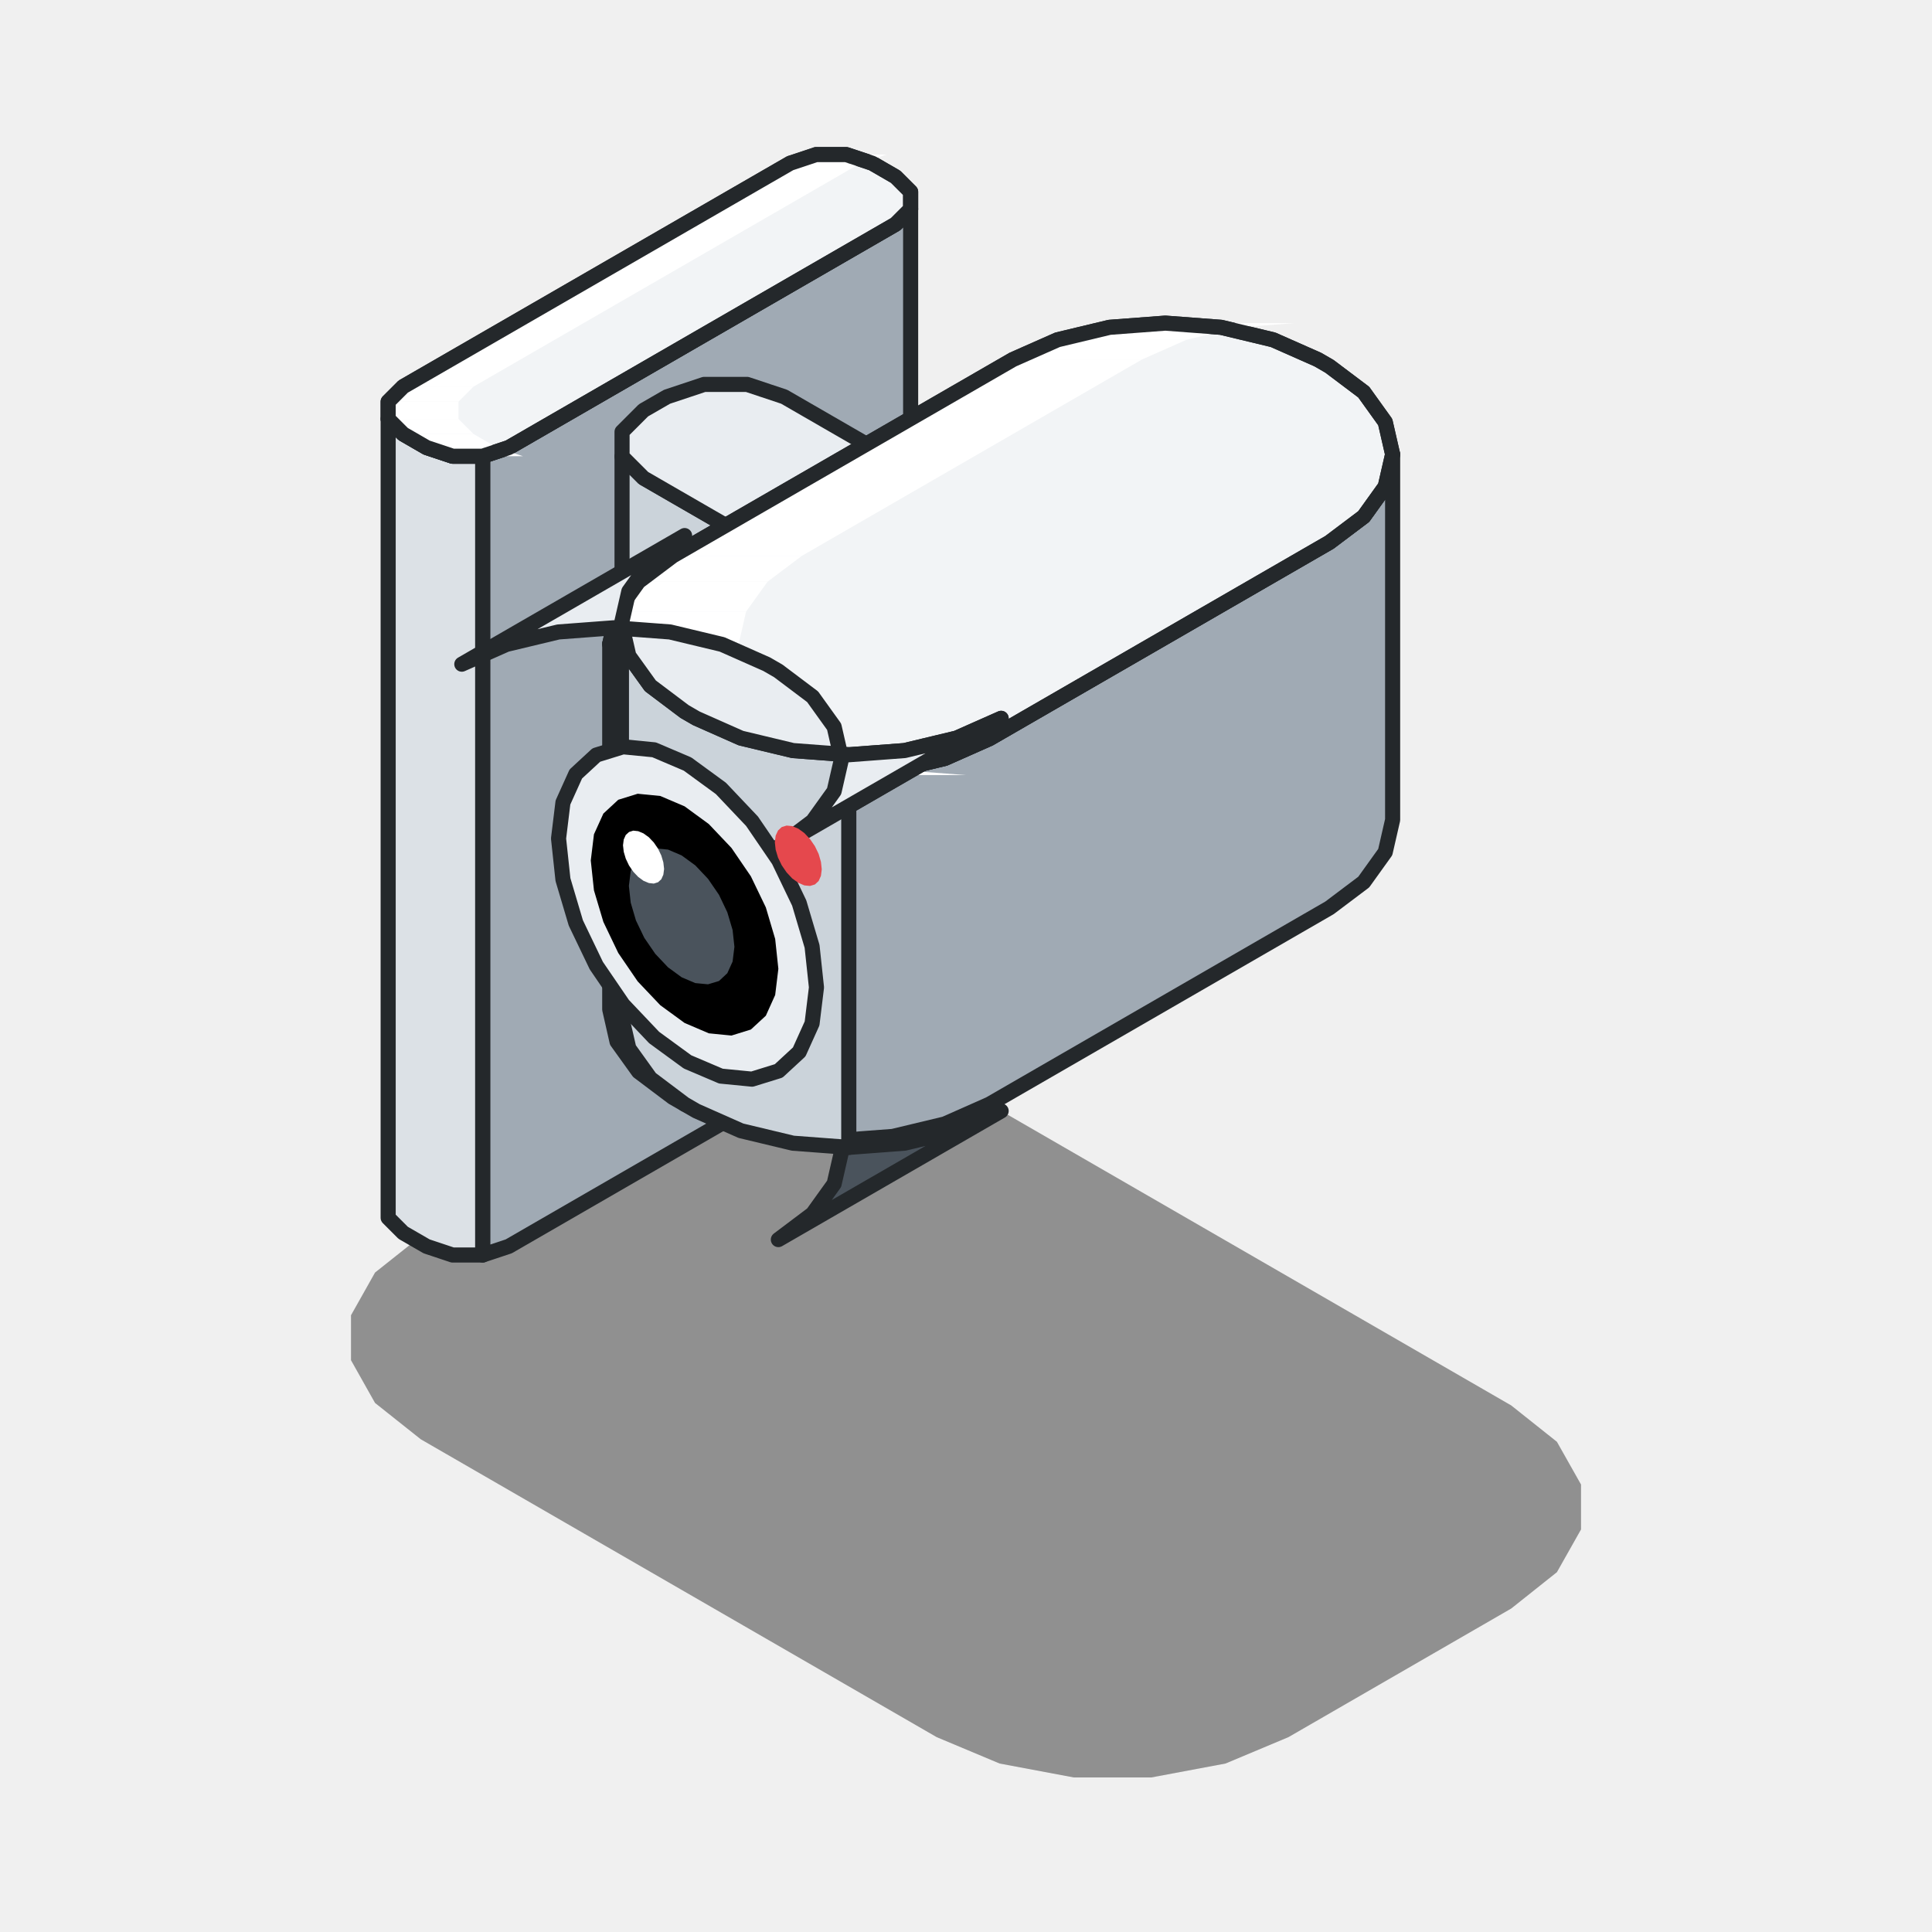
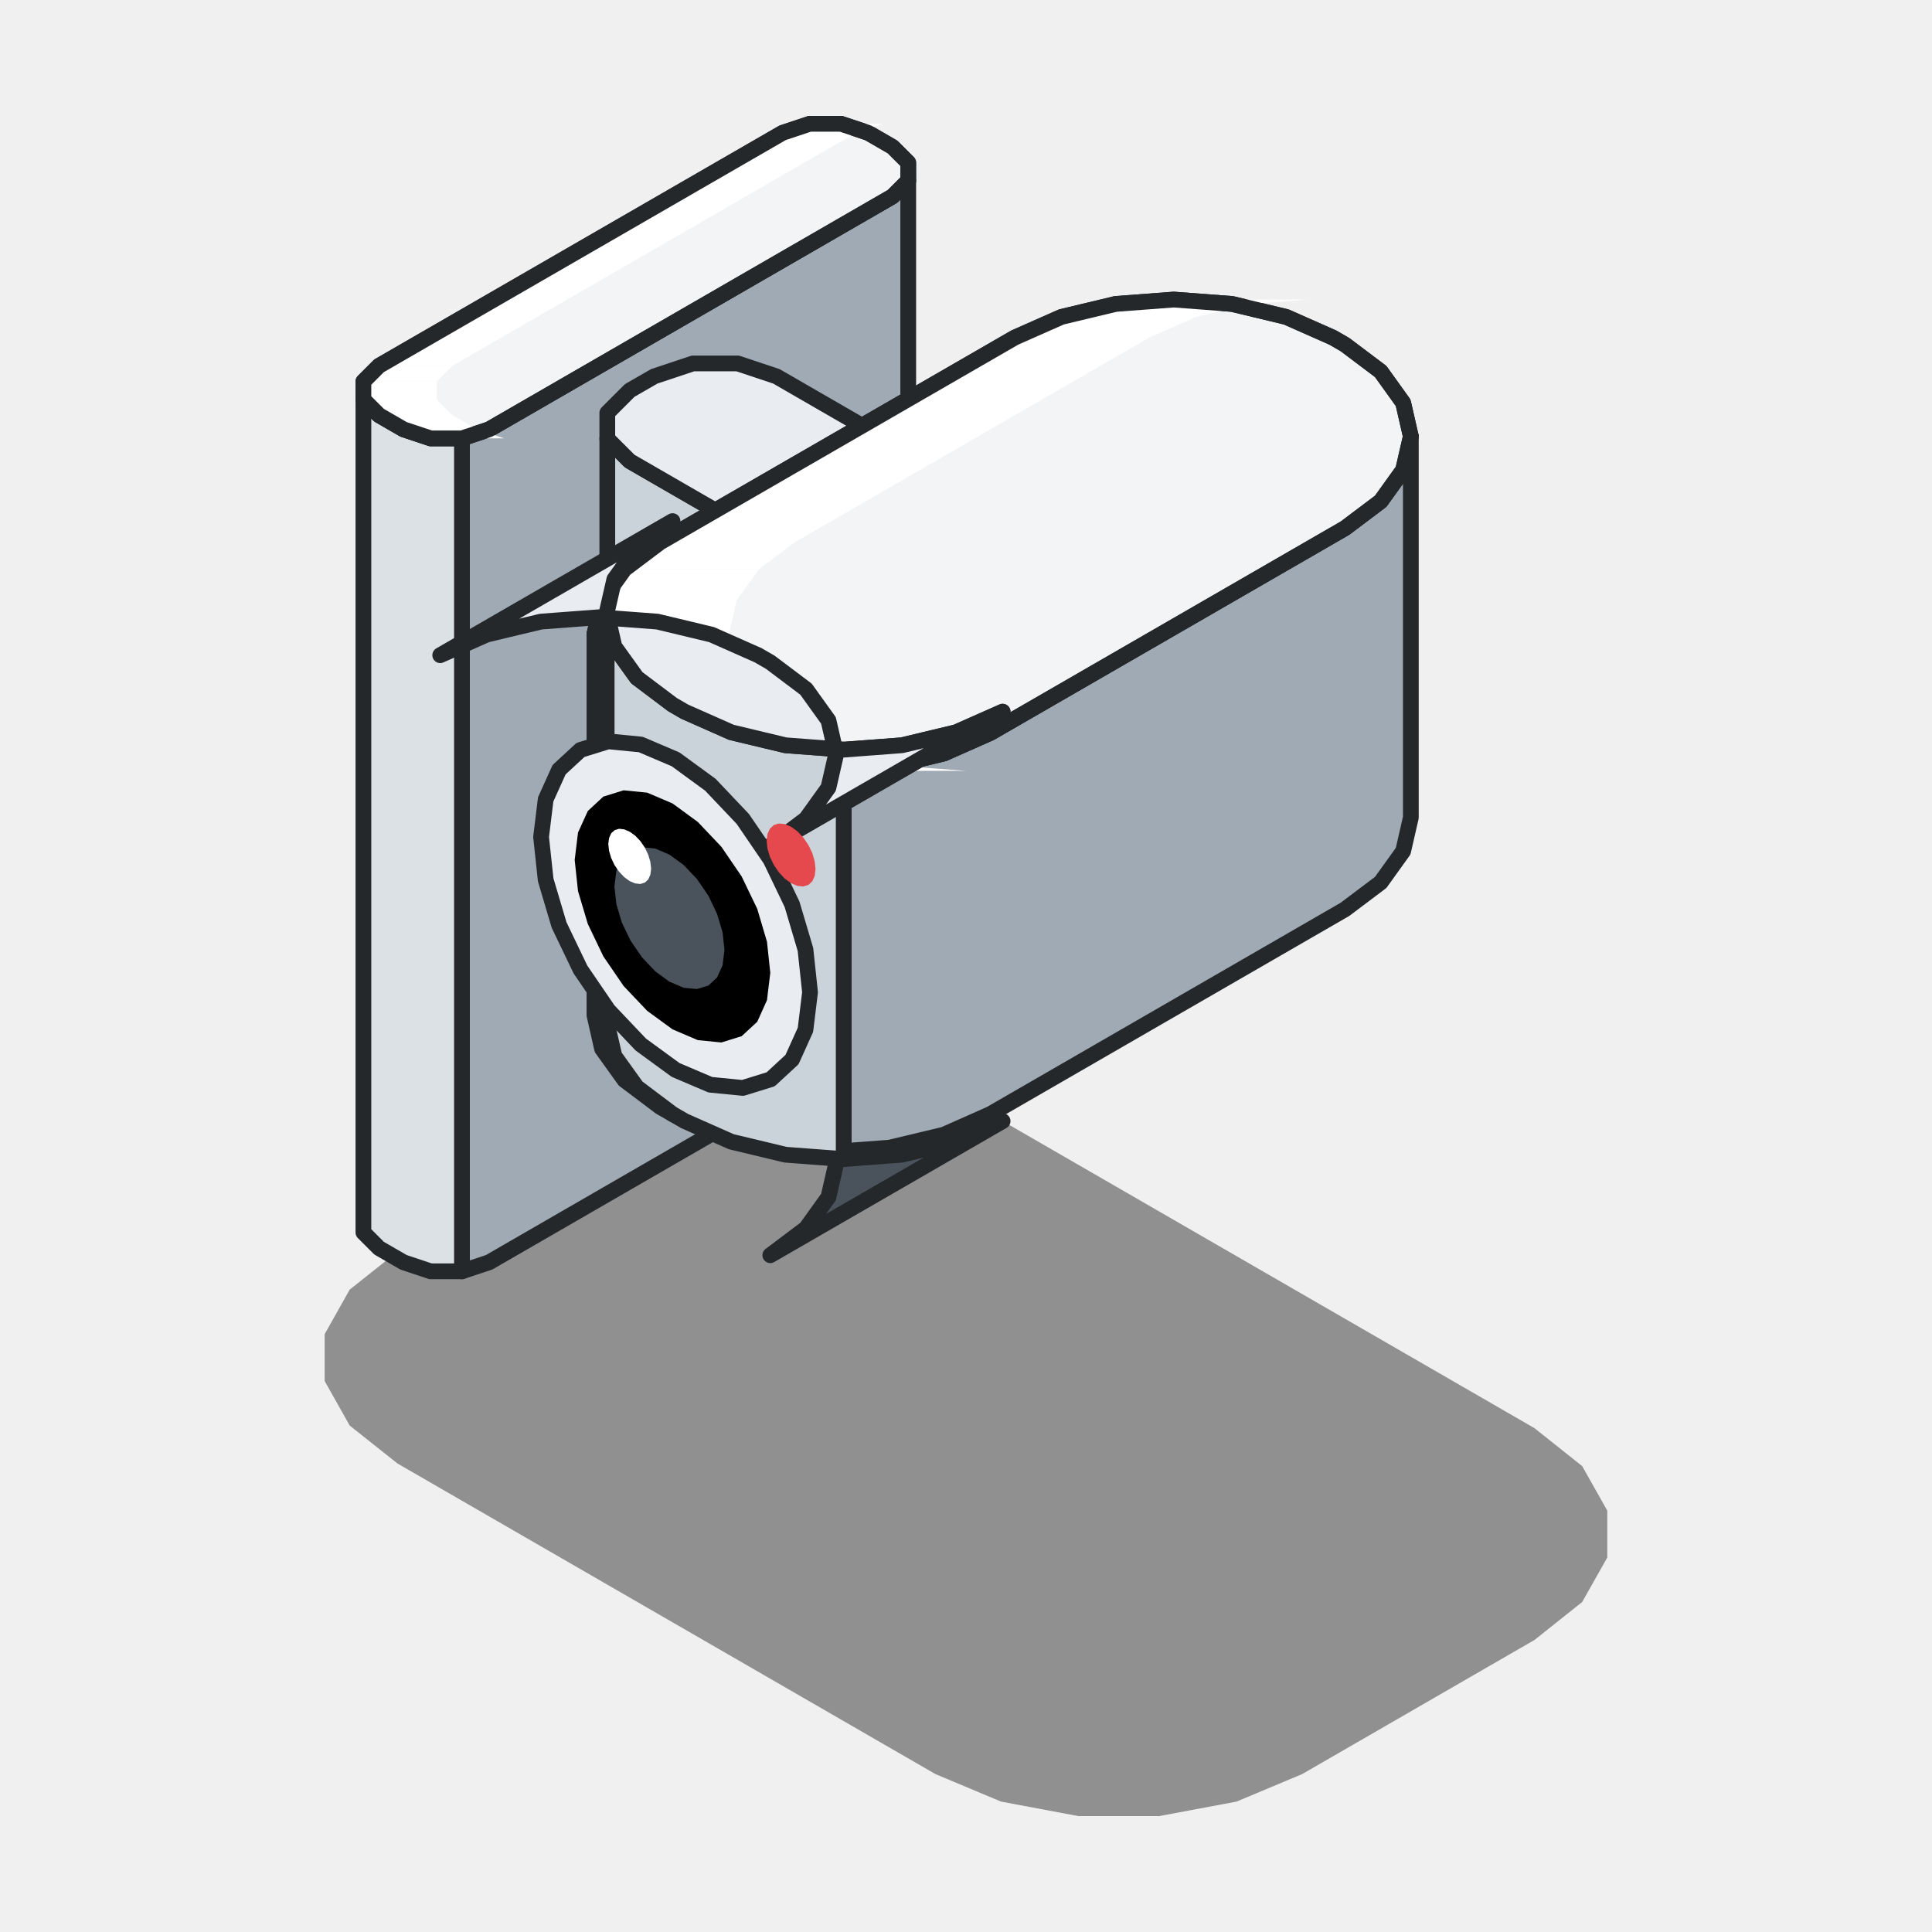
- <svg xmlns="http://www.w3.org/2000/svg" viewBox="0 0 512 512" width="512" height="512">
+ <svg xmlns="http://www.w3.org/2000/svg" viewBox="10.51 9.50 491.00 491.00" width="491.00" height="491.00">
  <g transform="translate(262.21,344.65) scale(1.794)">
    <polygon points="44.17,64.50 34.87,68.40 23.93,70.45 12.44,70.45 1.51,68.40 -7.79,64.50 -84.00,20.50 -90.76,15.13 -94.31,8.82 -94.31,2.18 -90.76,-4.13 -84.00,-9.50 -51.10,-28.50 -41.80,-32.40 -30.86,-34.45 -19.37,-34.45 -8.43,-32.40 0.87,-28.50 77.08,15.50 83.83,20.87 87.39,27.18 87.39,33.82 83.83,40.13 77.08,45.50" fill="#000000" opacity="0.4" />
    <polygon points="-11.64,-161.22 -13.86,-159.00 -71.01,-126.00 -74.86,-124.72 -74.86,-6.72 -71.01,-8.00 -13.86,-41.00 -11.64,-43.22" fill="#A0AAB4" stroke="#24282B" stroke-width="2.230" stroke-linejoin="round" stroke-miterlimit="10" />
    <polygon points="-74.86,-124.72 -79.30,-124.72 -83.14,-126.00 -86.60,-128.00 -88.82,-130.22 -88.82,-12.22 -86.60,-10.00 -83.14,-8.00 -79.30,-6.72 -74.86,-6.72" fill="#DCE1E6" stroke="#24282B" stroke-width="2.230" stroke-linejoin="round" stroke-miterlimit="10" />
    <polygon points="-71.01,-126.00 -74.86,-124.72 -79.30,-124.72 -83.14,-126.00 -86.60,-128.00 -88.82,-130.22 -88.82,-132.78 -86.60,-135.00 -29.44,-168.00 -25.60,-169.28 -21.16,-169.28 -17.32,-168.00 -13.86,-166.00 -11.64,-163.78 -11.64,-161.22 -13.86,-159.00" fill="#F2F4F6" stroke="#24282B" stroke-width="2.230" stroke-linejoin="round" stroke-miterlimit="10" />
    <polygon points="-79.30,-124.72 -83.14,-126.00 -72.75,-126.00 -68.90,-124.72" fill="#FFFFFF" />
    <polygon points="-83.14,-126.00 -86.60,-128.00 -76.21,-128.00 -72.75,-126.00" fill="#FFFFFF" />
    <polygon points="-86.60,-128.00 -88.82,-130.22 -78.43,-130.22 -76.21,-128.00" fill="#FFFFFF" />
    <polygon points="-88.82,-130.22 -88.82,-132.78 -78.43,-132.78 -78.43,-130.22" fill="#FFFFFF" />
    <polygon points="-88.82,-132.78 -86.60,-135.00 -76.21,-135.00 -78.43,-132.78" fill="#FFFFFF" />
    <polygon points="-86.60,-135.00 -29.44,-168.00 -19.05,-168.00 -76.21,-135.00" fill="#FFFFFF" />
    <polygon points="-29.44,-168.00 -25.60,-169.28 -15.21,-169.28 -19.05,-168.00" fill="#FFFFFF" />
    <polygon points="-71.01,-126.00 -74.86,-124.72 -79.30,-124.72 -83.14,-126.00 -86.60,-128.00 -88.82,-130.22 -88.82,-132.78 -86.60,-135.00 -29.44,-168.00 -25.60,-169.28 -21.16,-169.28 -17.32,-168.00 -13.86,-166.00 -11.64,-163.78 -11.64,-161.22 -13.86,-159.00" fill="none" stroke="#24282B" stroke-width="2.230" stroke-linejoin="round" stroke-miterlimit="10" />
    <polygon points="-4.62,-113.67 -7.79,-110.50 -11.26,-108.50 -16.75,-106.67 -16.75,-84.67 -11.26,-86.50 -7.79,-88.50 -4.62,-91.67" fill="#4A535C" stroke="#24282B" stroke-width="2.230" stroke-linejoin="round" stroke-miterlimit="10" />
    <polygon points="-16.75,-106.67 -23.09,-106.67 -28.58,-108.50 -51.10,-121.50 -54.27,-124.67 -54.27,-102.67 -51.10,-99.50 -28.58,-86.50 -23.09,-84.67 -16.75,-84.67" fill="#CBD3DA" stroke="#24282B" stroke-width="2.230" stroke-linejoin="round" stroke-miterlimit="10" />
    <polygon points="-11.26,-108.50 -16.75,-106.67 -23.09,-106.67 -28.58,-108.50 -51.10,-121.50 -54.27,-124.67 -54.27,-128.33 -51.10,-131.50 -47.63,-133.50 -42.14,-135.33 -35.80,-135.33 -30.31,-133.50 -7.79,-120.50 -4.62,-117.33 -4.62,-113.67 -7.79,-110.50" fill="#E9EDF1" stroke="#24282B" stroke-width="2.230" stroke-linejoin="round" stroke-miterlimit="10" />
    <polygon points="59.56,-125.00 58.47,-120.24 55.29,-115.81 50.23,-112.00 0.00,-83.00 -6.59,-80.08 -14.27,-78.24 -22.52,-77.62 -22.52,-23.62 -14.27,-24.24 -6.59,-26.08 0.00,-29.00 50.23,-58.00 55.29,-61.81 58.47,-66.24 59.56,-71.00" fill="#A0AAB4" stroke="#24282B" stroke-width="2.230" stroke-linejoin="round" stroke-miterlimit="10" />
    <polygon points="-22.52,-77.62 -30.76,-78.24 -38.44,-80.08 -45.03,-83.00 -46.77,-84.00 -51.83,-87.81 -55.01,-92.24 -56.09,-97.00 -56.09,-43.00 -55.01,-38.24 -51.83,-33.81 -46.77,-30.00 -45.03,-29.00 -38.44,-26.08 -30.76,-24.24 -22.52,-23.62" fill="#DCE1E6" stroke="#24282B" stroke-width="2.230" stroke-linejoin="round" stroke-miterlimit="10" />
    <polygon points="0.00,-83.00 -6.59,-80.08 -14.27,-78.24 -22.52,-77.62 -30.76,-78.24 -38.44,-80.08 -45.03,-83.00 -46.77,-84.00 -51.83,-87.81 -55.01,-92.24 -56.09,-97.00 -55.01,-101.76 -51.83,-106.19 -46.77,-110.00 3.46,-139.00 10.06,-141.92 17.74,-143.76 25.98,-144.38 34.22,-143.76 41.90,-141.92 48.50,-139.00 50.23,-138.00 55.29,-134.19 58.47,-129.76 59.56,-125.00 58.47,-120.24 55.29,-115.81 50.23,-112.00" fill="#F2F4F6" stroke="#24282B" stroke-width="2.230" stroke-linejoin="round" stroke-miterlimit="10" />
    <polygon points="-22.52,-77.62 -30.76,-78.24 -11.71,-78.24 -3.46,-77.62" fill="#FFFFFF" />
    <polygon points="-30.76,-78.24 -38.44,-80.08 -19.39,-80.08 -11.71,-78.24" fill="#FFFFFF" />
    <polygon points="-38.44,-80.08 -45.03,-83.00 -25.98,-83.00 -19.39,-80.08" fill="#FFFFFF" />
    <polygon points="-45.03,-83.00 -46.77,-84.00 -27.71,-84.00 -25.98,-83.00" fill="#FFFFFF" />
    <polygon points="-46.77,-84.00 -51.83,-87.81 -32.77,-87.81 -27.71,-84.00" fill="#FFFFFF" />
    <polygon points="-51.83,-87.81 -55.01,-92.24 -35.95,-92.24 -32.77,-87.81" fill="#FFFFFF" />
    <polygon points="-55.01,-92.24 -56.09,-97.00 -37.04,-97.00 -35.95,-92.24" fill="#FFFFFF" />
    <polygon points="-56.09,-97.00 -55.01,-101.76 -35.95,-101.76 -37.04,-97.00" fill="#FFFFFF" />
    <polygon points="-55.01,-101.76 -51.83,-106.19 -32.77,-106.19 -35.95,-101.76" fill="#FFFFFF" />
    <polygon points="-51.83,-106.19 -46.77,-110.00 -27.71,-110.00 -32.77,-106.19" fill="#FFFFFF" />
    <polygon points="-46.77,-110.00 3.46,-139.00 22.52,-139.00 -27.71,-110.00" fill="#FFFFFF" />
    <polygon points="3.46,-139.00 10.06,-141.92 29.11,-141.92 22.52,-139.00" fill="#FFFFFF" />
    <polygon points="10.06,-141.92 17.74,-143.76 36.79,-143.76 29.11,-141.92" fill="#FFFFFF" />
    <polygon points="17.74,-143.76 25.98,-144.38 45.03,-144.38 36.79,-143.76" fill="#FFFFFF" />
    <polygon points="0.00,-83.00 -6.59,-80.08 -14.27,-78.24 -22.52,-77.62 -30.76,-78.24 -38.44,-80.08 -45.03,-83.00 -46.77,-84.00 -51.83,-87.81 -55.01,-92.24 -56.09,-97.00 -55.01,-101.76 -51.83,-106.19 -46.77,-110.00 3.46,-139.00 10.06,-141.92 17.74,-143.76 25.98,-144.38 34.22,-143.76 41.90,-141.92 48.50,-139.00 50.23,-138.00 55.29,-134.19 58.47,-129.76 59.56,-125.00 58.47,-120.24 55.29,-115.81 50.23,-112.00" fill="none" stroke="#24282B" stroke-width="2.230" stroke-linejoin="round" stroke-miterlimit="10" />
    <polygon points="-21.85,-80.00 -22.94,-75.24 -26.12,-70.81 -31.18,-67.00 1.73,-86.00 -4.86,-83.08 -12.54,-81.24 -20.78,-80.62 -20.78,-22.62 -12.54,-23.24 -4.86,-25.08 1.73,-28.00 -31.18,-9.00 -26.12,-12.81 -22.94,-17.24 -21.85,-22.00" fill="#4A535C" stroke="#24282B" stroke-width="2.230" stroke-linejoin="round" stroke-miterlimit="10" />
    <polygon points="-20.78,-80.62 -29.03,-81.24 -36.71,-83.08 -43.30,-86.00 -45.03,-87.00 -50.09,-90.81 -53.27,-95.24 -54.36,-100.00 -54.36,-42.00 -53.27,-37.24 -50.09,-32.81 -45.03,-29.00 -43.30,-28.00 -36.71,-25.08 -29.03,-23.24 -20.78,-22.62" fill="#CBD3DA" stroke="#24282B" stroke-width="2.230" stroke-linejoin="round" stroke-miterlimit="10" />
    <polygon points="1.73,-86.00 -4.86,-83.08 -12.54,-81.24 -20.78,-80.62 -29.03,-81.24 -36.71,-83.08 -43.30,-86.00 -45.03,-87.00 -50.09,-90.81 -53.27,-95.24 -54.36,-100.00 -53.27,-104.76 -50.09,-109.19 -45.03,-113.00 -77.94,-94.00 -71.35,-96.92 -63.67,-98.76 -55.43,-99.38 -47.18,-98.76 -39.50,-96.92 -32.91,-94.00 -31.18,-93.00 -26.12,-89.19 -22.94,-84.76 -21.85,-80.00 -22.94,-75.24 -26.12,-70.81 -31.18,-67.00" fill="#E9EDF1" stroke="#24282B" stroke-width="2.230" stroke-linejoin="round" stroke-miterlimit="10" />
    <polygon points="-25.55,-46.25 -26.20,-52.32 -28.10,-58.72 -31.13,-65.03 -35.07,-70.80 -39.67,-75.65 -44.60,-79.25 -49.53,-81.35 -54.13,-81.80 -58.07,-80.58 -61.10,-77.78 -63.00,-73.57 -63.65,-68.25 -63.00,-62.18 -61.10,-55.78 -58.07,-49.47 -54.13,-43.70 -49.53,-38.85 -44.60,-35.25 -39.67,-33.15 -35.07,-32.70 -31.13,-33.92 -28.10,-36.72 -26.20,-40.93" fill="#E9EDF1" stroke="#24282B" stroke-width="2.230" stroke-linejoin="round" stroke-miterlimit="10" />
    <polygon points="-31.18,-49.00 -31.65,-53.41 -33.03,-58.07 -35.24,-62.66 -38.11,-66.86 -41.45,-70.38 -45.03,-73.00 -48.62,-74.53 -51.96,-74.86 -54.83,-73.97 -57.03,-71.93 -58.42,-68.87 -58.89,-65.00 -58.42,-60.59 -57.03,-55.93 -54.83,-51.34 -51.96,-47.14 -48.62,-43.62 -45.03,-41.00 -41.45,-39.47 -38.11,-39.14 -35.24,-40.03 -33.03,-42.07 -31.65,-45.13" fill="#000000" />
    <polygon points="-37.67,-52.25 -37.94,-54.73 -38.72,-57.35 -39.95,-59.93 -41.57,-62.29 -43.45,-64.28 -45.47,-65.75 -47.48,-66.61 -49.36,-66.79 -50.98,-66.30 -52.22,-65.15 -52.99,-63.43 -53.26,-61.25 -52.99,-58.77 -52.22,-56.15 -50.98,-53.57 -49.36,-51.21 -47.48,-49.22 -45.47,-47.75 -43.45,-46.89 -41.57,-46.71 -39.95,-47.20 -38.72,-48.35 -37.94,-50.07" fill="#4A535C" />
    <polygon points="-48.06,-63.75 -48.17,-64.72 -48.47,-65.73 -48.95,-66.74 -49.58,-67.66 -50.31,-68.43 -51.10,-69.00 -51.88,-69.33 -52.61,-69.41 -53.24,-69.21 -53.72,-68.77 -54.02,-68.10 -54.13,-67.25 -54.02,-66.28 -53.72,-65.27 -53.24,-64.26 -52.61,-63.34 -51.88,-62.57 -51.10,-62.00 -50.31,-61.67 -49.58,-61.59 -48.95,-61.79 -48.47,-62.23 -48.17,-62.90" fill="#FFFFFF" />
    <polygon points="-24.77,-63.70 -24.89,-64.80 -25.23,-65.97 -25.78,-67.11 -26.50,-68.16 -27.34,-69.05 -28.23,-69.70 -29.13,-70.08 -29.96,-70.16 -30.68,-69.94 -31.23,-69.43 -31.58,-68.67 -31.70,-67.70 -31.58,-66.60 -31.23,-65.43 -30.68,-64.29 -29.96,-63.24 -29.13,-62.35 -28.23,-61.70 -27.34,-61.32 -26.50,-61.24 -25.78,-61.46 -25.23,-61.97 -24.89,-62.73" fill="#E5484D" />
  </g>
</svg>
